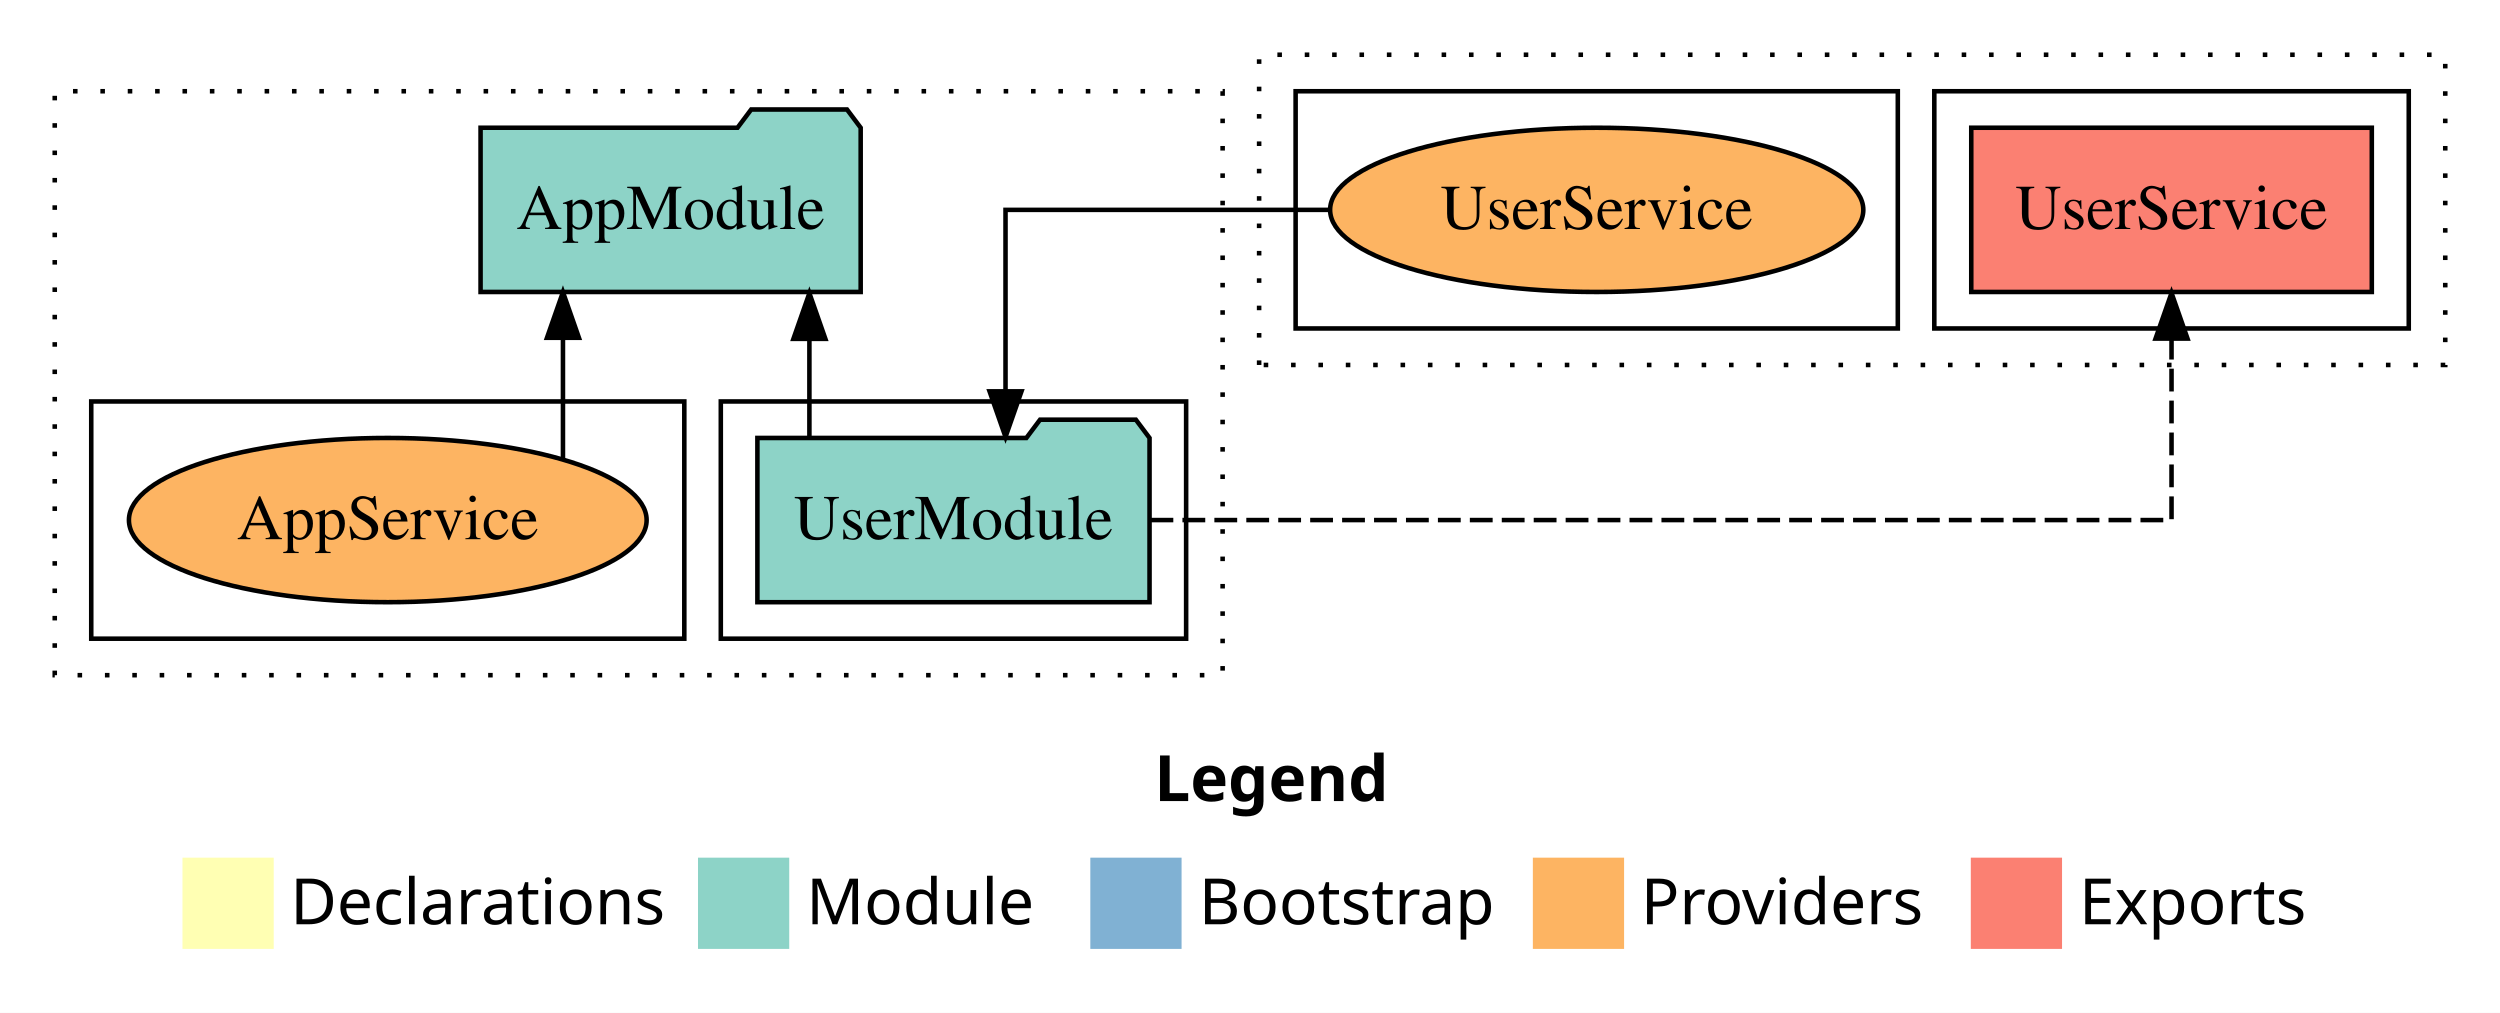
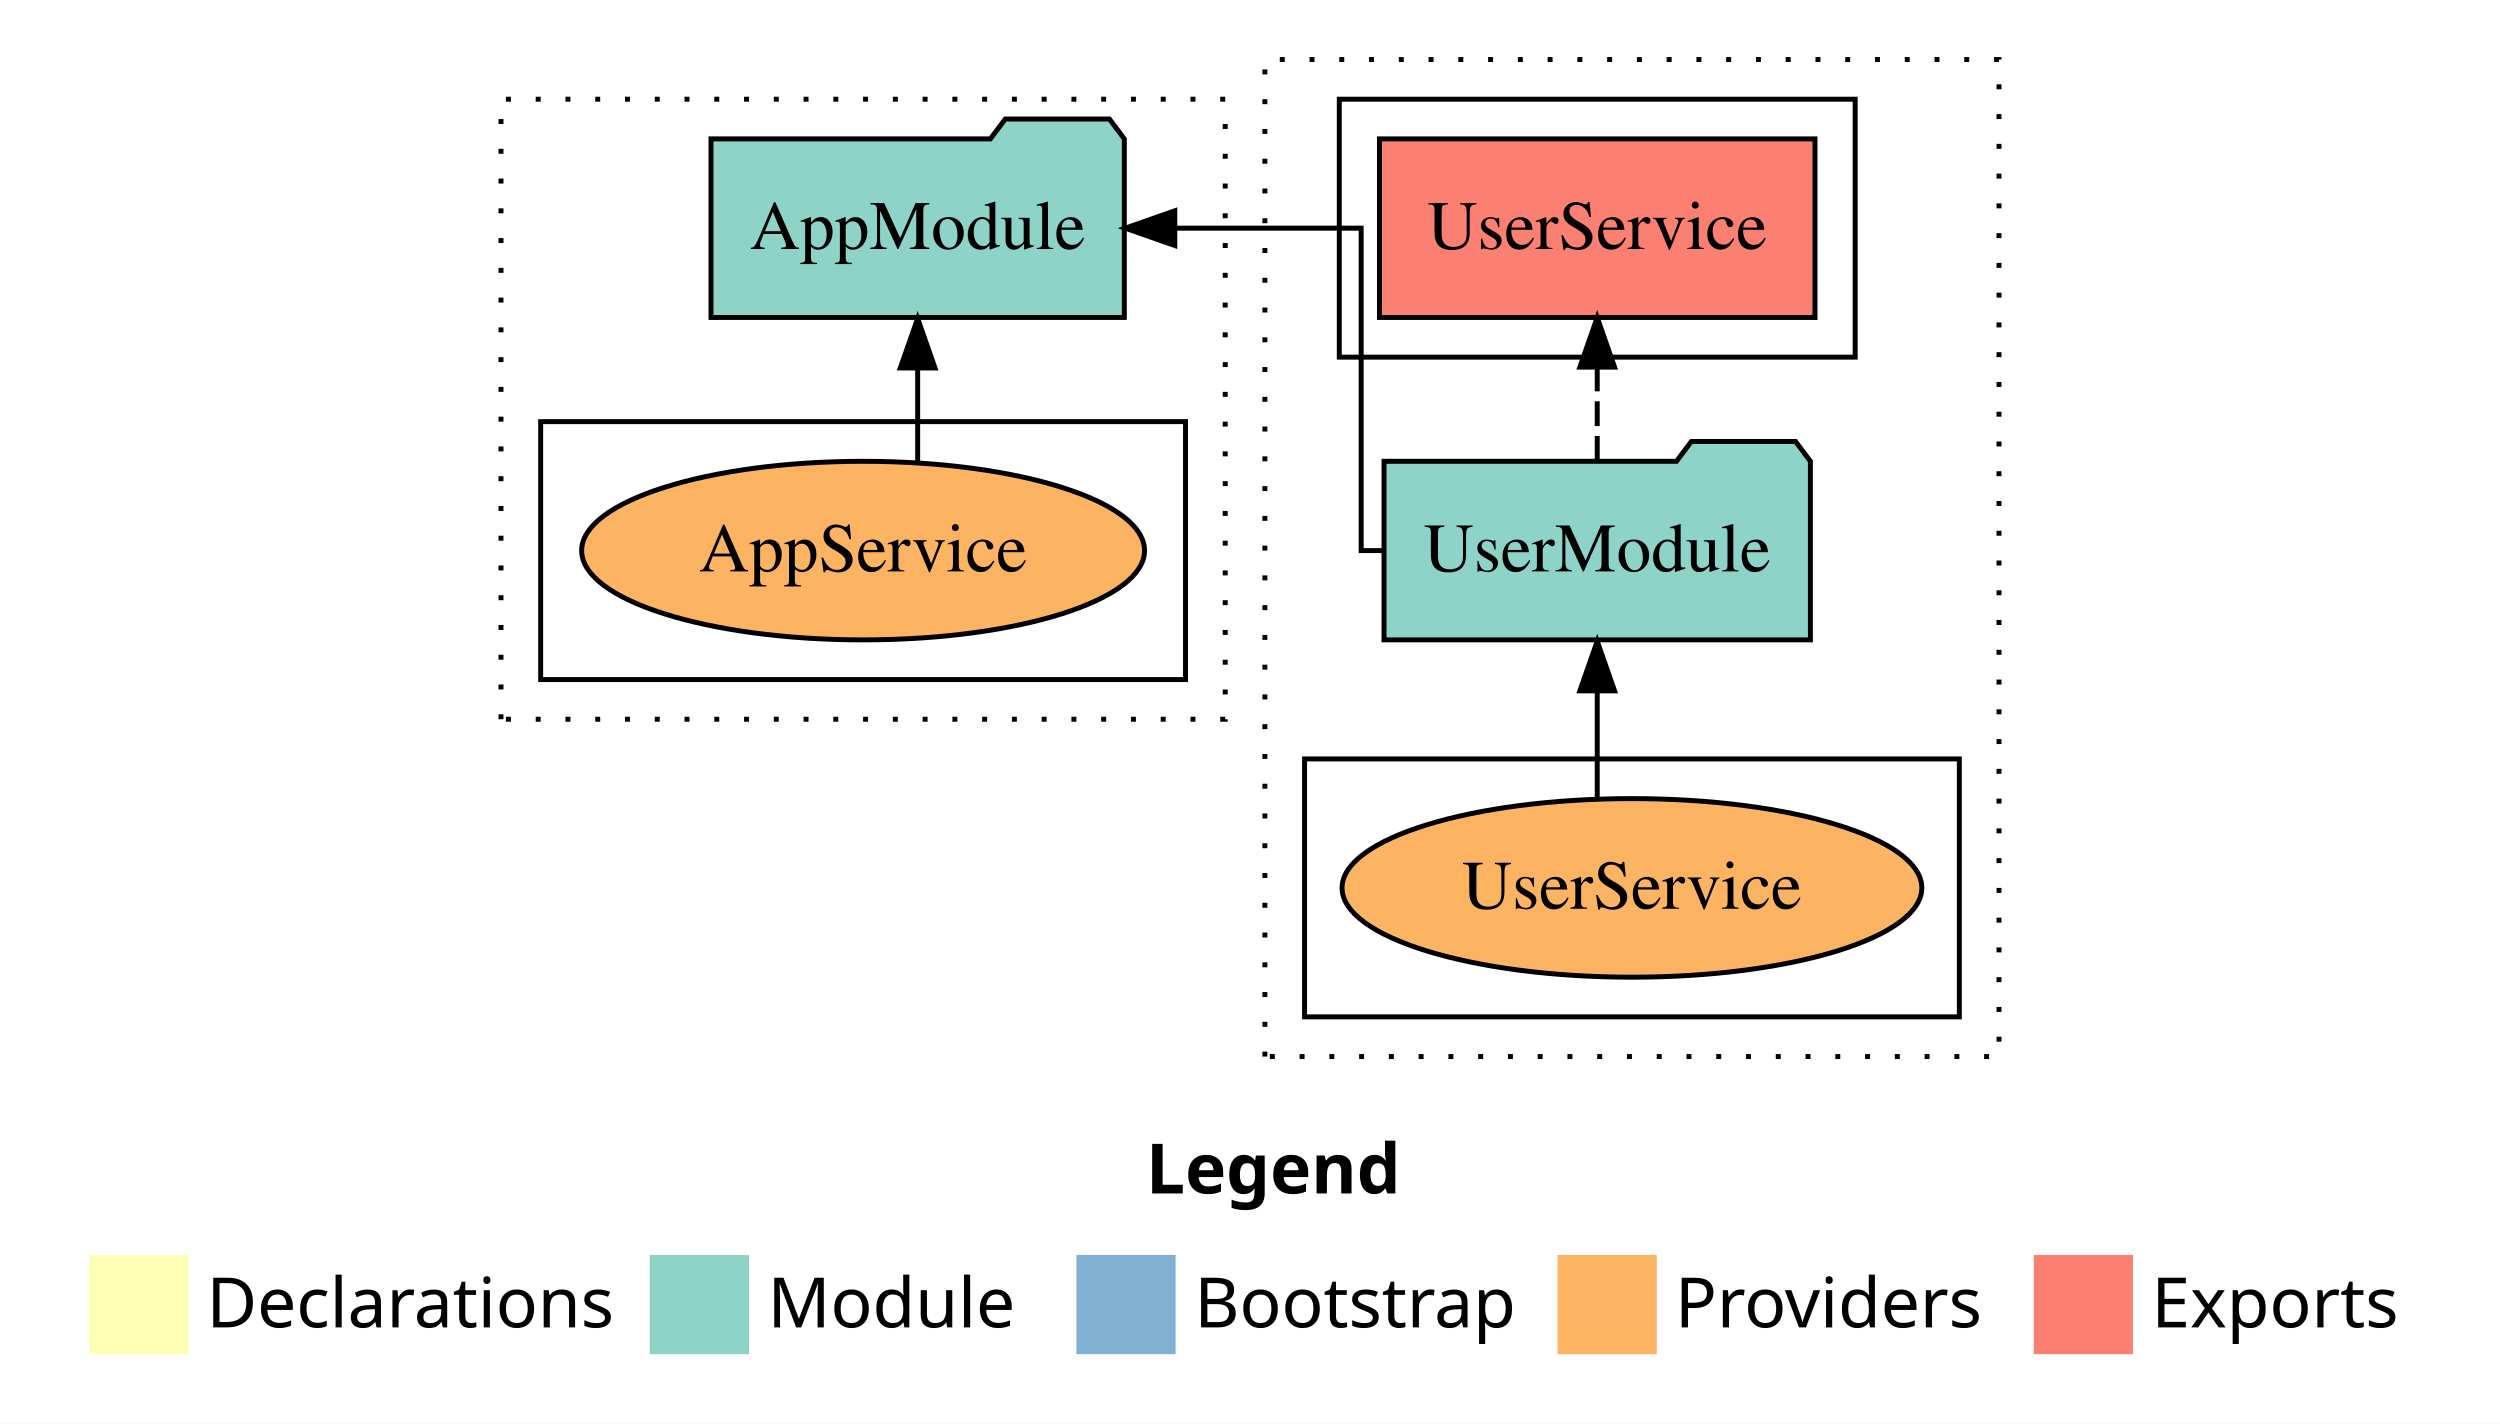
- <svg xmlns="http://www.w3.org/2000/svg" width="548pt" height="222pt" viewBox="0.00 0.00 548.00 222.00">
-   <g id="graph0" class="graph" transform="scale(1 1) rotate(0) translate(4 218)">
-     <polygon fill="white" stroke="transparent" points="-4,4 -4,-218 544,-218 544,4 -4,4" />
-     <text text-anchor="start" x="249.01" y="-42.4" font-family="sans-serif" font-weight="bold" font-size="14.00">Legend</text>
-     <polygon fill="#ffffb3" stroke="transparent" points="36,-10 36,-30 56,-30 56,-10 36,-10" />
-     <text text-anchor="start" x="59.63" y="-15.4" font-family="sans-serif" font-size="14.00">  Declarations</text>
-     <polygon fill="#8dd3c7" stroke="transparent" points="149,-10 149,-30 169,-30 169,-10 149,-10" />
-     <text text-anchor="start" x="172.73" y="-15.4" font-family="sans-serif" font-size="14.00">  Module</text>
-     <polygon fill="#80b1d3" stroke="transparent" points="235,-10 235,-30 255,-30 255,-10 235,-10" />
-     <text text-anchor="start" x="258.78" y="-15.4" font-family="sans-serif" font-size="14.00">  Bootstrap</text>
-     <polygon fill="#fdb462" stroke="transparent" points="332,-10 332,-30 352,-30 352,-10 332,-10" />
-     <text text-anchor="start" x="355.67" y="-15.4" font-family="sans-serif" font-size="14.00">  Providers</text>
-     <polygon fill="#fb8072" stroke="transparent" points="428,-10 428,-30 448,-30 448,-10 428,-10" />
-     <text text-anchor="start" x="451.73" y="-15.4" font-family="sans-serif" font-size="14.00">  Exports</text>
+ <svg xmlns="http://www.w3.org/2000/svg" width="504pt" height="287pt" viewBox="0.00 0.00 504.00 287.00">
+   <g id="graph0" class="graph" transform="scale(1 1) rotate(0) translate(4 283)">
+     <polygon fill="white" stroke="transparent" points="-4,4 -4,-283 500,-283 500,4 -4,4" />
+     <text text-anchor="start" x="227.01" y="-42.4" font-family="sans-serif" font-weight="bold" font-size="14.00">Legend</text>
+     <polygon fill="#ffffb3" stroke="transparent" points="14,-10 14,-30 34,-30 34,-10 14,-10" />
+     <text text-anchor="start" x="37.63" y="-15.4" font-family="sans-serif" font-size="14.00">  Declarations</text>
+     <polygon fill="#8dd3c7" stroke="transparent" points="127,-10 127,-30 147,-30 147,-10 127,-10" />
+     <text text-anchor="start" x="150.73" y="-15.4" font-family="sans-serif" font-size="14.00">  Module</text>
+     <polygon fill="#80b1d3" stroke="transparent" points="213,-10 213,-30 233,-30 233,-10 213,-10" />
+     <text text-anchor="start" x="236.78" y="-15.4" font-family="sans-serif" font-size="14.00">  Bootstrap</text>
+     <polygon fill="#fdb462" stroke="transparent" points="310,-10 310,-30 330,-30 330,-10 310,-10" />
+     <text text-anchor="start" x="333.67" y="-15.4" font-family="sans-serif" font-size="14.00">  Providers</text>
+     <polygon fill="#fb8072" stroke="transparent" points="406,-10 406,-30 426,-30 426,-10 406,-10" />
+     <text text-anchor="start" x="429.73" y="-15.4" font-family="sans-serif" font-size="14.00">  Exports</text>
+     <g id="clust7" class="cluster">
+       <polygon fill="none" stroke="black" stroke-dasharray="1,5" points="251,-70 251,-271 399,-271 399,-70 251,-70" />
+     </g>
+     <g id="clust10" class="cluster">
+       <polygon fill="none" stroke="black" points="266,-211 266,-263 370,-263 370,-211 266,-211" />
+     </g>
+     <g id="clust12" class="cluster">
+       <polygon fill="none" stroke="black" points="259,-78 259,-130 391,-130 391,-78 259,-78" />
+     </g>
    <g id="clust1" class="cluster">
-       <polygon fill="none" stroke="black" stroke-dasharray="1,5" points="8,-70 8,-198 264,-198 264,-70 8,-70" />
-     </g>
-     <g id="clust3" class="cluster">
-       <polygon fill="none" stroke="black" points="154,-78 154,-130 256,-130 256,-78 154,-78" />
+       <polygon fill="none" stroke="black" stroke-dasharray="1,5" points="97,-138 97,-263 243,-263 243,-138 97,-138" />
    </g>
    <g id="clust6" class="cluster">
-       <polygon fill="none" stroke="black" points="16,-78 16,-130 146,-130 146,-78 16,-78" />
-     </g>
-     <g id="clust7" class="cluster">
-       <polygon fill="none" stroke="black" stroke-dasharray="1,5" points="272,-138 272,-206 532,-206 532,-138 272,-138" />
-     </g>
-     <g id="clust10" class="cluster">
-       <polygon fill="none" stroke="black" points="420,-146 420,-198 524,-198 524,-146 420,-146" />
-     </g>
-     <g id="clust12" class="cluster">
-       <polygon fill="none" stroke="black" points="280,-146 280,-198 412,-198 412,-146 280,-146" />
+       <polygon fill="none" stroke="black" points="105,-146 105,-198 235,-198 235,-146 105,-146" />
    </g>
    <g id="node1" class="node">
-       <polygon fill="#8dd3c7" stroke="black" points="247.98,-122 244.98,-126 223.98,-126 220.98,-122 162.02,-122 162.02,-86 247.98,-86 247.98,-122" />
-       <text text-anchor="middle" x="205" y="-99.8" font-family="Times,serif" font-size="14.00">UserModule</text>
+       <polygon fill="#8dd3c7" stroke="black" points="360.98,-190 357.98,-194 336.98,-194 333.98,-190 275.02,-190 275.02,-154 360.98,-154 360.98,-190" />
+       <text text-anchor="middle" x="318" y="-167.8" font-family="Times,serif" font-size="14.00">UserModule</text>
    </g>
    <g id="node2" class="node">
-       <polygon fill="#8dd3c7" stroke="black" points="184.66,-190 181.66,-194 160.66,-194 157.66,-190 101.34,-190 101.34,-154 184.66,-154 184.66,-190" />
-       <text text-anchor="middle" x="143" y="-167.8" font-family="Times,serif" font-size="14.00">AppModule</text>
+       <polygon fill="#8dd3c7" stroke="black" points="222.66,-255 219.66,-259 198.66,-259 195.66,-255 139.34,-255 139.34,-219 222.66,-219 222.66,-255" />
+       <text text-anchor="middle" x="181" y="-232.8" font-family="Times,serif" font-size="14.00">AppModule</text>
    </g>
    <g id="edge1" class="edge">
-       <path fill="none" stroke="black" d="M173.42,-122.22C173.42,-122.22 173.42,-143.73 173.42,-143.73" />
-       <polygon fill="black" stroke="black" points="169.92,-143.73 173.42,-153.73 176.92,-143.73 169.92,-143.73" />
+       <path fill="none" stroke="black" d="M274.81,-172C272.09,-172 270.41,-172 270.41,-172 270.41,-172 270.41,-237 270.41,-237 270.41,-237 232.83,-237 232.83,-237" />
+       <polygon fill="black" stroke="black" points="232.83,-233.5 222.83,-237 232.83,-240.5 232.83,-233.5" />
    </g>
    <g id="node4" class="node">
-       <polygon fill="#fb8072" stroke="black" points="515.9,-190 428.1,-190 428.1,-154 515.9,-154 515.9,-190" />
-       <text text-anchor="middle" x="472" y="-167.8" font-family="Times,serif" font-size="14.00">UserService </text>
+       <polygon fill="#fb8072" stroke="black" points="361.9,-255 274.1,-255 274.1,-219 361.9,-219 361.9,-255" />
+       <text text-anchor="middle" x="318" y="-232.8" font-family="Times,serif" font-size="14.00">UserService </text>
    </g>
    <g id="edge3" class="edge">
-       <path fill="none" stroke="black" stroke-dasharray="5,2" d="M248.19,-104C323.76,-104 472,-104 472,-104 472,-104 472,-143.78 472,-143.78" />
-       <polygon fill="black" stroke="black" points="468.5,-143.78 472,-153.78 475.5,-143.78 468.5,-143.78" />
+       <path fill="none" stroke="black" stroke-dasharray="5,2" d="M318,-190.11C318,-190.11 318,-208.99 318,-208.99" />
+       <polygon fill="black" stroke="black" points="314.5,-208.99 318,-218.99 321.5,-208.99 314.5,-208.99" />
    </g>
    <g id="node3" class="node">
-       <ellipse fill="#fdb462" stroke="black" cx="81" cy="-104" rx="56.74" ry="18" />
-       <text text-anchor="middle" x="81" y="-99.8" font-family="Times,serif" font-size="14.00">AppService</text>
+       <ellipse fill="#fdb462" stroke="black" cx="170" cy="-172" rx="56.74" ry="18" />
+       <text text-anchor="middle" x="170" y="-167.8" font-family="Times,serif" font-size="14.00">AppService</text>
    </g>
    <g id="edge2" class="edge">
-       <path fill="none" stroke="black" d="M119.4,-117.43C119.4,-117.43 119.4,-143.96 119.4,-143.96" />
-       <polygon fill="black" stroke="black" points="115.9,-143.96 119.4,-153.96 122.9,-143.96 115.9,-143.96" />
+       <path fill="none" stroke="black" d="M181,-189.76C181,-189.76 181,-208.81 181,-208.81" />
+       <polygon fill="black" stroke="black" points="177.5,-208.81 181,-218.81 184.5,-208.81 177.5,-208.81" />
    </g>
    <g id="node5" class="node">
-       <ellipse fill="#fdb462" stroke="black" cx="346" cy="-172" rx="58.44" ry="18" />
-       <text text-anchor="middle" x="346" y="-167.8" font-family="Times,serif" font-size="14.00">UserService</text>
+       <ellipse fill="#fdb462" stroke="black" cx="325" cy="-104" rx="58.44" ry="18" />
+       <text text-anchor="middle" x="325" y="-99.8" font-family="Times,serif" font-size="14.00">UserService</text>
    </g>
    <g id="edge4" class="edge">
-       <path fill="none" stroke="black" d="M287.65,-172C253.25,-172 216.41,-172 216.41,-172 216.41,-172 216.41,-132.22 216.41,-132.22" />
-       <polygon fill="black" stroke="black" points="219.91,-132.22 216.41,-122.22 212.91,-132.22 219.91,-132.22" />
+       <path fill="none" stroke="black" d="M318,-122.22C318,-122.22 318,-143.73 318,-143.73" />
+       <polygon fill="black" stroke="black" points="314.5,-143.73 318,-153.73 321.5,-143.73 314.5,-143.73" />
    </g>
  </g>
</svg>
